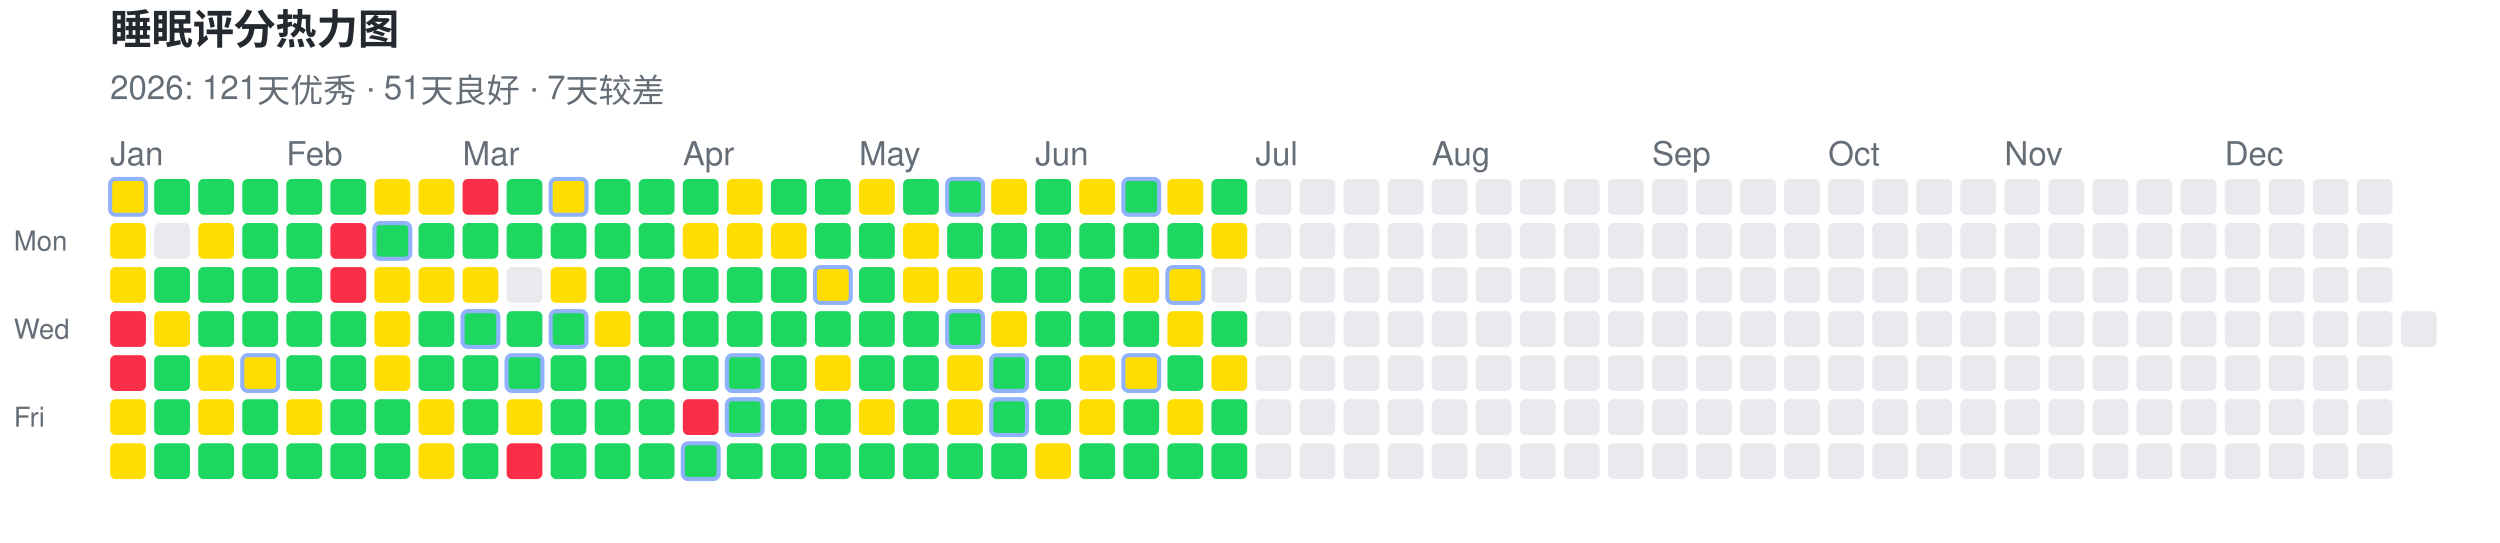
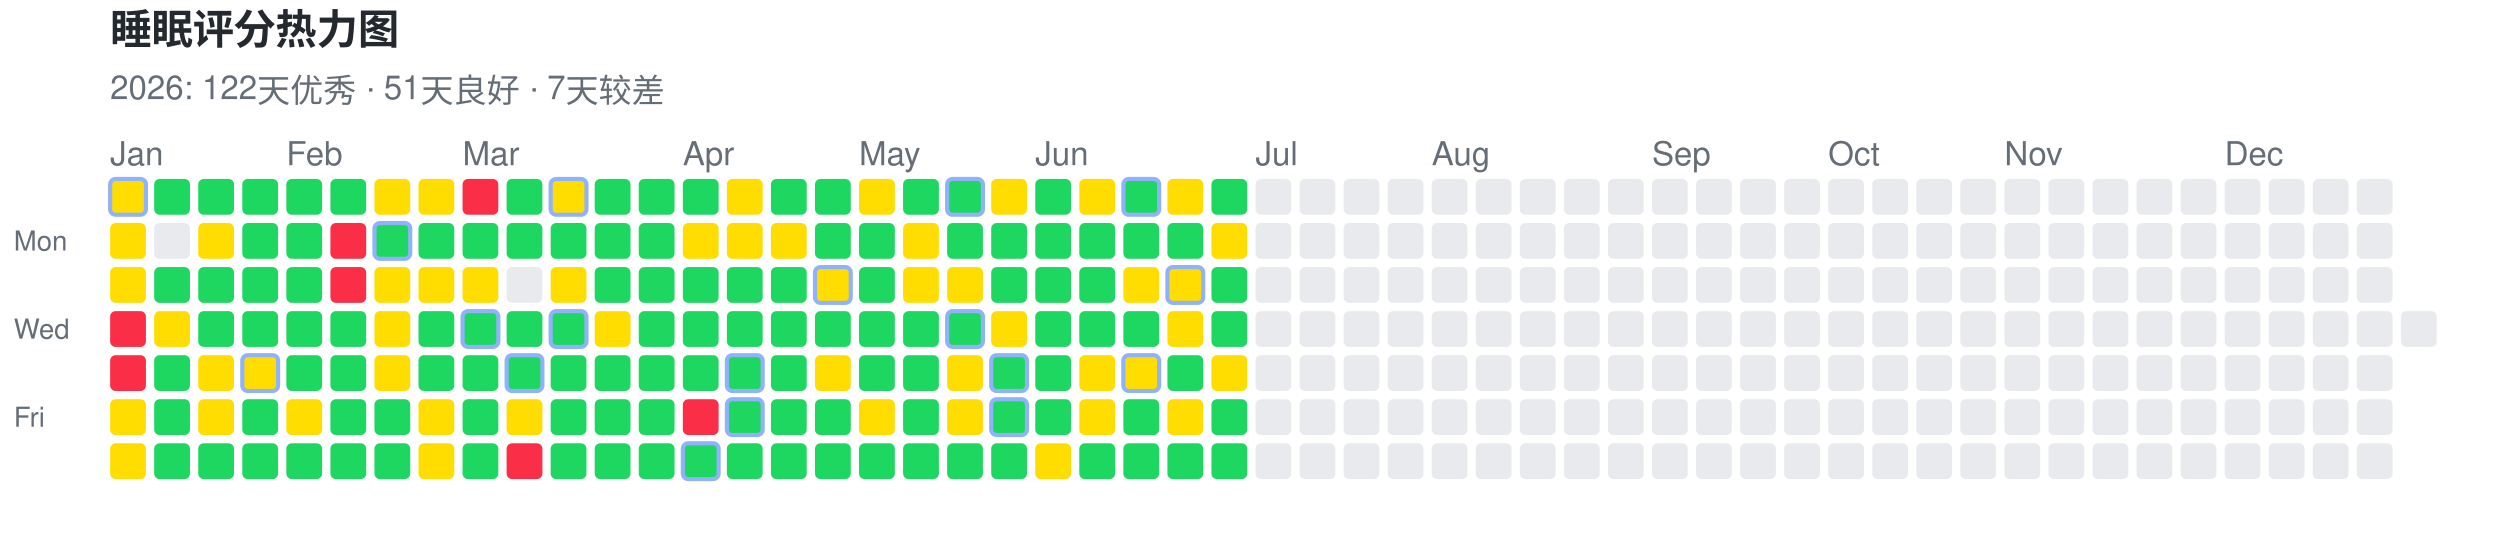
<svg xmlns="http://www.w3.org/2000/svg" width="908" height="197" viewBox="0 0 908 197" style="background-color:white;">
  <style>
    text { font-family: -apple-system, BlinkMacSystemFont, 'Segoe UI', Helvetica, Arial, sans-serif; }
  </style>
  <text x="40" y="16" font-size="15" fill="#24292f" font-weight="bold">睡眠评分热力图</text>
-   <text x="40" y="36" font-size="12" fill="#656d76">2026: 121天优秀 · 51天良好 · 7天较差</text>
+   <text x="40" y="36" font-size="12" fill="#656d76">2026: 122天优秀 · 51天良好 · 7天较差</text>
  <text x="40" y="60" font-size="12" fill="#656d76">Jan</text>
  <text x="104" y="60" font-size="12" fill="#656d76">Feb</text>
  <text x="168" y="60" font-size="12" fill="#656d76">Mar</text>
  <text x="248" y="60" font-size="12" fill="#656d76">Apr</text>
  <text x="312" y="60" font-size="12" fill="#656d76">May</text>
  <text x="376" y="60" font-size="12" fill="#656d76">Jun</text>
  <text x="456" y="60" font-size="12" fill="#656d76">Jul</text>
  <text x="520" y="60" font-size="12" fill="#656d76">Aug</text>
  <text x="600" y="60" font-size="12" fill="#656d76">Sep</text>
  <text x="664" y="60" font-size="12" fill="#656d76">Oct</text>
  <text x="728" y="60" font-size="12" fill="#656d76">Nov</text>
  <text x="808" y="60" font-size="12" fill="#656d76">Dec</text>
  <text x="5" y="91" font-size="10" fill="#656d76">Mon</text>
  <text x="5" y="123" font-size="10" fill="#656d76">Wed</text>
  <text x="5" y="155" font-size="10" fill="#656d76">Fri</text>
  <rect x="40" y="113" width="13" height="13" rx="2" ry="2" fill="#fa2f47" data-date="2026-01-01" data-score="47" data-duration="311" data-nap="" />
  <rect x="40" y="129" width="13" height="13" rx="2" ry="2" fill="#fa2f47" data-date="2026-01-02" data-score="52" data-duration="517" data-nap="" />
  <rect x="40" y="145" width="13" height="13" rx="2" ry="2" fill="#ffdd00" data-date="2026-01-03" data-score="74" data-duration="435" data-nap="" />
  <rect x="40" y="161" width="13" height="13" rx="2" ry="2" fill="#ffdd00" data-date="2026-01-04" data-score="83" data-duration="602" data-nap="" />
  <rect x="40" y="65" width="13" height="13" rx="2" ry="2" fill="#ffdd00" stroke="#90b1fb" stroke-width="1.5" data-date="2026-01-05" data-score="65" data-duration="561" data-nap="56" />
  <rect x="40" y="81" width="13" height="13" rx="2" ry="2" fill="#ffdd00" data-date="2026-01-06" data-score="84" data-duration="498" data-nap="" />
  <rect x="40" y="97" width="13" height="13" rx="2" ry="2" fill="#ffdd00" data-date="2026-01-07" data-score="73" data-duration="473" data-nap="" />
  <rect x="56" y="113" width="13" height="13" rx="2" ry="2" fill="#ffdd00" data-date="2026-01-08" data-score="71" data-duration="471" data-nap="" />
  <rect x="56" y="129" width="13" height="13" rx="2" ry="2" fill="#1ed760" data-date="2026-01-09" data-score="92" data-duration="435" data-nap="" />
  <rect x="56" y="145" width="13" height="13" rx="2" ry="2" fill="#1ed760" data-date="2026-01-10" data-score="95" data-duration="421" data-nap="" />
  <rect x="56" y="161" width="13" height="13" rx="2" ry="2" fill="#1ed760" data-date="2026-01-11" data-score="97" data-duration="395" data-nap="" />
  <rect x="56" y="65" width="13" height="13" rx="2" ry="2" fill="#1ed760" data-date="2026-01-12" data-score="97" data-duration="420" data-nap="" />
  <rect x="56" y="81" width="13" height="13" rx="2" ry="2" fill="#E8EAED" data-date="2026-01-13" data-score="" data-duration="" data-nap="" />
  <rect x="56" y="97" width="13" height="13" rx="2" ry="2" fill="#1ed760" data-date="2026-01-14" data-score="96" data-duration="533" data-nap="" />
  <rect x="72" y="113" width="13" height="13" rx="2" ry="2" fill="#1ed760" data-date="2026-01-15" data-score="95" data-duration="486" data-nap="" />
  <rect x="72" y="129" width="13" height="13" rx="2" ry="2" fill="#ffdd00" data-date="2026-01-16" data-score="69" data-duration="442" data-nap="" />
  <rect x="72" y="145" width="13" height="13" rx="2" ry="2" fill="#ffdd00" data-date="2026-01-17" data-score="76" data-duration="550" data-nap="" />
  <rect x="72" y="161" width="13" height="13" rx="2" ry="2" fill="#1ed760" data-date="2026-01-18" data-score="91" data-duration="450" data-nap="" />
  <rect x="72" y="65" width="13" height="13" rx="2" ry="2" fill="#1ed760" data-date="2026-01-19" data-score="98" data-duration="467" data-nap="" />
  <rect x="72" y="81" width="13" height="13" rx="2" ry="2" fill="#ffdd00" data-date="2026-01-20" data-score="74" data-duration="479" data-nap="" />
  <rect x="72" y="97" width="13" height="13" rx="2" ry="2" fill="#1ed760" data-date="2026-01-21" data-score="96" data-duration="461" data-nap="" />
  <rect x="88" y="113" width="13" height="13" rx="2" ry="2" fill="#1ed760" data-date="2026-01-22" data-score="93" data-duration="448" data-nap="" />
  <rect x="88" y="129" width="13" height="13" rx="2" ry="2" fill="#ffdd00" stroke="#90b1fb" stroke-width="1.5" data-date="2026-01-23" data-score="83" data-duration="499" data-nap="42" />
  <rect x="88" y="145" width="13" height="13" rx="2" ry="2" fill="#1ed760" data-date="2026-01-24" data-score="98" data-duration="545" data-nap="" />
  <rect x="88" y="161" width="13" height="13" rx="2" ry="2" fill="#1ed760" data-date="2026-01-25" data-score="86" data-duration="546" data-nap="" />
  <rect x="88" y="65" width="13" height="13" rx="2" ry="2" fill="#1ed760" data-date="2026-01-26" data-score="95" data-duration="508" data-nap="" />
  <rect x="88" y="81" width="13" height="13" rx="2" ry="2" fill="#1ed760" data-date="2026-01-27" data-score="94" data-duration="525" data-nap="" />
  <rect x="88" y="97" width="13" height="13" rx="2" ry="2" fill="#1ed760" data-date="2026-01-28" data-score="96" data-duration="422" data-nap="" />
  <rect x="104" y="113" width="13" height="13" rx="2" ry="2" fill="#1ed760" data-date="2026-01-29" data-score="94" data-duration="445" data-nap="" />
  <rect x="104" y="129" width="13" height="13" rx="2" ry="2" fill="#1ed760" data-date="2026-01-30" data-score="92" data-duration="562" data-nap="" />
  <rect x="104" y="145" width="13" height="13" rx="2" ry="2" fill="#ffdd00" data-date="2026-01-31" data-score="74" data-duration="511" data-nap="" />
  <rect x="104" y="161" width="13" height="13" rx="2" ry="2" fill="#1ed760" data-date="2026-02-01" data-score="96" data-duration="495" data-nap="" />
  <rect x="104" y="65" width="13" height="13" rx="2" ry="2" fill="#1ed760" data-date="2026-02-02" data-score="96" data-duration="519" data-nap="" />
  <rect x="104" y="81" width="13" height="13" rx="2" ry="2" fill="#1ed760" data-date="2026-02-03" data-score="96" data-duration="517" data-nap="" />
  <rect x="104" y="97" width="13" height="13" rx="2" ry="2" fill="#1ed760" data-date="2026-02-04" data-score="95" data-duration="464" data-nap="" />
  <rect x="120" y="113" width="13" height="13" rx="2" ry="2" fill="#1ed760" data-date="2026-02-05" data-score="97" data-duration="443" data-nap="" />
  <rect x="120" y="129" width="13" height="13" rx="2" ry="2" fill="#1ed760" data-date="2026-02-06" data-score="95" data-duration="516" data-nap="" />
  <rect x="120" y="145" width="13" height="13" rx="2" ry="2" fill="#1ed760" data-date="2026-02-07" data-score="96" data-duration="497" data-nap="" />
  <rect x="120" y="161" width="13" height="13" rx="2" ry="2" fill="#1ed760" data-date="2026-02-08" data-score="86" data-duration="488" data-nap="" />
  <rect x="120" y="65" width="13" height="13" rx="2" ry="2" fill="#1ed760" data-date="2026-02-09" data-score="93" data-duration="394" data-nap="" />
  <rect x="120" y="81" width="13" height="13" rx="2" ry="2" fill="#fa2f47" data-date="2026-02-10" data-score="56" data-duration="322" data-nap="" />
  <rect x="120" y="97" width="13" height="13" rx="2" ry="2" fill="#fa2f47" data-date="2026-02-11" data-score="44" data-duration="212" data-nap="" />
  <rect x="136" y="113" width="13" height="13" rx="2" ry="2" fill="#ffdd00" data-date="2026-02-12" data-score="84" data-duration="538" data-nap="" />
  <rect x="136" y="129" width="13" height="13" rx="2" ry="2" fill="#ffdd00" data-date="2026-02-13" data-score="81" data-duration="522" data-nap="" />
  <rect x="136" y="145" width="13" height="13" rx="2" ry="2" fill="#1ed760" data-date="2026-02-14" data-score="95" data-duration="444" data-nap="" />
  <rect x="136" y="161" width="13" height="13" rx="2" ry="2" fill="#1ed760" data-date="2026-02-15" data-score="98" data-duration="506" data-nap="" />
  <rect x="136" y="65" width="13" height="13" rx="2" ry="2" fill="#ffdd00" data-date="2026-02-16" data-score="84" data-duration="535" data-nap="" />
  <rect x="136" y="81" width="13" height="13" rx="2" ry="2" fill="#1ed760" stroke="#90b1fb" stroke-width="1.5" data-date="2026-02-17" data-score="94" data-duration="493" data-nap="58" />
  <rect x="136" y="97" width="13" height="13" rx="2" ry="2" fill="#ffdd00" data-date="2026-02-18" data-score="72" data-duration="530" data-nap="" />
  <rect x="152" y="113" width="13" height="13" rx="2" ry="2" fill="#1ed760" data-date="2026-02-19" data-score="93" data-duration="407" data-nap="" />
  <rect x="152" y="129" width="13" height="13" rx="2" ry="2" fill="#1ed760" data-date="2026-02-20" data-score="98" data-duration="400" data-nap="" />
  <rect x="152" y="145" width="13" height="13" rx="2" ry="2" fill="#ffdd00" data-date="2026-02-21" data-score="79" data-duration="497" data-nap="" />
  <rect x="152" y="161" width="13" height="13" rx="2" ry="2" fill="#ffdd00" data-date="2026-02-22" data-score="84" data-duration="494" data-nap="" />
  <rect x="152" y="65" width="13" height="13" rx="2" ry="2" fill="#ffdd00" data-date="2026-02-23" data-score="84" data-duration="404" data-nap="" />
  <rect x="152" y="81" width="13" height="13" rx="2" ry="2" fill="#1ed760" data-date="2026-02-24" data-score="93" data-duration="485" data-nap="" />
  <rect x="152" y="97" width="13" height="13" rx="2" ry="2" fill="#ffdd00" data-date="2026-02-25" data-score="82" data-duration="512" data-nap="" />
  <rect x="168" y="113" width="13" height="13" rx="2" ry="2" fill="#1ed760" stroke="#90b1fb" stroke-width="1.5" data-date="2026-02-26" data-score="93" data-duration="446" data-nap="28" />
  <rect x="168" y="129" width="13" height="13" rx="2" ry="2" fill="#1ed760" data-date="2026-02-27" data-score="97" data-duration="464" data-nap="" />
  <rect x="168" y="145" width="13" height="13" rx="2" ry="2" fill="#1ed760" data-date="2026-02-28" data-score="94" data-duration="351" data-nap="" />
  <rect x="168" y="161" width="13" height="13" rx="2" ry="2" fill="#1ed760" data-date="2026-03-01" data-score="96" data-duration="390" data-nap="" />
  <rect x="168" y="65" width="13" height="13" rx="2" ry="2" fill="#fa2f47" data-date="2026-03-02" data-score="49" data-duration="250" data-nap="" />
  <rect x="168" y="81" width="13" height="13" rx="2" ry="2" fill="#1ed760" data-date="2026-03-03" data-score="98" data-duration="516" data-nap="" />
  <rect x="168" y="97" width="13" height="13" rx="2" ry="2" fill="#ffdd00" data-date="2026-03-04" data-score="75" data-duration="464" data-nap="" />
  <rect x="184" y="113" width="13" height="13" rx="2" ry="2" fill="#1ed760" data-date="2026-03-05" data-score="91" data-duration="500" data-nap="" />
  <rect x="184" y="129" width="13" height="13" rx="2" ry="2" fill="#1ed760" stroke="#90b1fb" stroke-width="1.5" data-date="2026-03-06" data-score="91" data-duration="403" data-nap="36" />
  <rect x="184" y="145" width="13" height="13" rx="2" ry="2" fill="#ffdd00" data-date="2026-03-07" data-score="80" data-duration="356" data-nap="" />
  <rect x="184" y="161" width="13" height="13" rx="2" ry="2" fill="#fa2f47" data-date="2026-03-08" data-score="52" data-duration="752" data-nap="" />
  <rect x="184" y="65" width="13" height="13" rx="2" ry="2" fill="#1ed760" data-date="2026-03-09" data-score="96" data-duration="483" data-nap="" />
  <rect x="184" y="81" width="13" height="13" rx="2" ry="2" fill="#1ed760" data-date="2026-03-10" data-score="92" data-duration="522" data-nap="" />
  <rect x="184" y="97" width="13" height="13" rx="2" ry="2" fill="#E8EAED" data-date="2026-03-11" data-score="" data-duration="" data-nap="" />
  <rect x="200" y="113" width="13" height="13" rx="2" ry="2" fill="#1ed760" stroke="#90b1fb" stroke-width="1.5" data-date="2026-03-12" data-score="95" data-duration="485" data-nap="39" />
  <rect x="200" y="129" width="13" height="13" rx="2" ry="2" fill="#1ed760" data-date="2026-03-13" data-score="96" data-duration="482" data-nap="" />
  <rect x="200" y="145" width="13" height="13" rx="2" ry="2" fill="#1ed760" data-date="2026-03-14" data-score="96" data-duration="517" data-nap="" />
  <rect x="200" y="161" width="13" height="13" rx="2" ry="2" fill="#1ed760" data-date="2026-03-15" data-score="98" data-duration="512" data-nap="" />
  <rect x="200" y="65" width="13" height="13" rx="2" ry="2" fill="#ffdd00" stroke="#90b1fb" stroke-width="1.5" data-date="2026-03-16" data-score="63" data-duration="391" data-nap="28" />
  <rect x="200" y="81" width="13" height="13" rx="2" ry="2" fill="#1ed760" data-date="2026-03-17" data-score="98" data-duration="512" data-nap="" />
  <rect x="200" y="97" width="13" height="13" rx="2" ry="2" fill="#ffdd00" data-date="2026-03-18" data-score="75" data-duration="419" data-nap="" />
  <rect x="216" y="113" width="13" height="13" rx="2" ry="2" fill="#ffdd00" data-date="2026-03-19" data-score="73" data-duration="454" data-nap="" />
  <rect x="216" y="129" width="13" height="13" rx="2" ry="2" fill="#1ed760" data-date="2026-03-20" data-score="98" data-duration="468" data-nap="" />
  <rect x="216" y="145" width="13" height="13" rx="2" ry="2" fill="#1ed760" data-date="2026-03-21" data-score="98" data-duration="472" data-nap="" />
  <rect x="216" y="161" width="13" height="13" rx="2" ry="2" fill="#1ed760" data-date="2026-03-22" data-score="97" data-duration="540" data-nap="" />
  <rect x="216" y="65" width="13" height="13" rx="2" ry="2" fill="#1ed760" data-date="2026-03-23" data-score="98" data-duration="522" data-nap="" />
  <rect x="216" y="81" width="13" height="13" rx="2" ry="2" fill="#1ed760" data-date="2026-03-24" data-score="92" data-duration="492" data-nap="" />
  <rect x="216" y="97" width="13" height="13" rx="2" ry="2" fill="#1ed760" data-date="2026-03-25" data-score="99" data-duration="489" data-nap="" />
  <rect x="232" y="113" width="13" height="13" rx="2" ry="2" fill="#1ed760" data-date="2026-03-26" data-score="98" data-duration="488" data-nap="" />
  <rect x="232" y="129" width="13" height="13" rx="2" ry="2" fill="#1ed760" data-date="2026-03-27" data-score="96" data-duration="403" data-nap="" />
  <rect x="232" y="145" width="13" height="13" rx="2" ry="2" fill="#1ed760" data-date="2026-03-28" data-score="98" data-duration="474" data-nap="" />
  <rect x="232" y="161" width="13" height="13" rx="2" ry="2" fill="#1ed760" data-date="2026-03-29" data-score="95" data-duration="511" data-nap="" />
  <rect x="232" y="65" width="13" height="13" rx="2" ry="2" fill="#1ed760" data-date="2026-03-30" data-score="95" data-duration="516" data-nap="" />
  <rect x="232" y="81" width="13" height="13" rx="2" ry="2" fill="#1ed760" data-date="2026-03-31" data-score="96" data-duration="503" data-nap="" />
  <rect x="232" y="97" width="13" height="13" rx="2" ry="2" fill="#1ed760" data-date="2026-04-01" data-score="95" data-duration="476" data-nap="" />
  <rect x="248" y="113" width="13" height="13" rx="2" ry="2" fill="#1ed760" data-date="2026-04-02" data-score="98" data-duration="480" data-nap="" />
  <rect x="248" y="129" width="13" height="13" rx="2" ry="2" fill="#1ed760" data-date="2026-04-03" data-score="98" data-duration="375" data-nap="" />
  <rect x="248" y="145" width="13" height="13" rx="2" ry="2" fill="#fa2f47" data-date="2026-04-04" data-score="52" data-duration="327" data-nap="" />
  <rect x="248" y="161" width="13" height="13" rx="2" ry="2" fill="#1ed760" stroke="#90b1fb" stroke-width="1.5" data-date="2026-04-05" data-score="95" data-duration="511" data-nap="38" />
  <rect x="248" y="65" width="13" height="13" rx="2" ry="2" fill="#1ed760" data-date="2026-04-06" data-score="92" data-duration="481" data-nap="" />
  <rect x="248" y="81" width="13" height="13" rx="2" ry="2" fill="#ffdd00" data-date="2026-04-07" data-score="79" data-duration="510" data-nap="" />
  <rect x="248" y="97" width="13" height="13" rx="2" ry="2" fill="#1ed760" data-date="2026-04-08" data-score="98" data-duration="491" data-nap="" />
  <rect x="264" y="113" width="13" height="13" rx="2" ry="2" fill="#1ed760" data-date="2026-04-09" data-score="96" data-duration="456" data-nap="" />
  <rect x="264" y="129" width="13" height="13" rx="2" ry="2" fill="#1ed760" stroke="#90b1fb" stroke-width="1.5" data-date="2026-04-10" data-score="96" data-duration="386" data-nap="26" />
  <rect x="264" y="145" width="13" height="13" rx="2" ry="2" fill="#1ed760" stroke="#90b1fb" stroke-width="1.5" data-date="2026-04-11" data-score="98" data-duration="437" data-nap="31" />
  <rect x="264" y="161" width="13" height="13" rx="2" ry="2" fill="#1ed760" data-date="2026-04-12" data-score="92" data-duration="579" data-nap="" />
  <rect x="264" y="65" width="13" height="13" rx="2" ry="2" fill="#ffdd00" data-date="2026-04-13" data-score="77" data-duration="486" data-nap="" />
  <rect x="264" y="81" width="13" height="13" rx="2" ry="2" fill="#ffdd00" data-date="2026-04-14" data-score="85" data-duration="472" data-nap="" />
  <rect x="264" y="97" width="13" height="13" rx="2" ry="2" fill="#1ed760" data-date="2026-04-15" data-score="95" data-duration="498" data-nap="" />
  <rect x="280" y="113" width="13" height="13" rx="2" ry="2" fill="#1ed760" data-date="2026-04-16" data-score="93" data-duration="417" data-nap="" />
  <rect x="280" y="129" width="13" height="13" rx="2" ry="2" fill="#1ed760" data-date="2026-04-17" data-score="95" data-duration="396" data-nap="" />
  <rect x="280" y="145" width="13" height="13" rx="2" ry="2" fill="#1ed760" data-date="2026-04-18" data-score="94" data-duration="378" data-nap="" />
  <rect x="280" y="161" width="13" height="13" rx="2" ry="2" fill="#1ed760" data-date="2026-04-19" data-score="95" data-duration="480" data-nap="" />
  <rect x="280" y="65" width="13" height="13" rx="2" ry="2" fill="#1ed760" data-date="2026-04-20" data-score="92" data-duration="428" data-nap="" />
  <rect x="280" y="81" width="13" height="13" rx="2" ry="2" fill="#ffdd00" data-date="2026-04-21" data-score="83" data-duration="357" data-nap="" />
  <rect x="280" y="97" width="13" height="13" rx="2" ry="2" fill="#1ed760" data-date="2026-04-22" data-score="94" data-duration="443" data-nap="" />
  <rect x="296" y="113" width="13" height="13" rx="2" ry="2" fill="#1ed760" data-date="2026-04-23" data-score="98" data-duration="506" data-nap="" />
  <rect x="296" y="129" width="13" height="13" rx="2" ry="2" fill="#ffdd00" data-date="2026-04-24" data-score="71" data-duration="345" data-nap="" />
  <rect x="296" y="145" width="13" height="13" rx="2" ry="2" fill="#1ed760" data-date="2026-04-25" data-score="92" data-duration="462" data-nap="" />
  <rect x="296" y="161" width="13" height="13" rx="2" ry="2" fill="#1ed760" data-date="2026-04-26" data-score="93" data-duration="534" data-nap="" />
  <rect x="296" y="65" width="13" height="13" rx="2" ry="2" fill="#1ed760" data-date="2026-04-27" data-score="86" data-duration="523" data-nap="" />
  <rect x="296" y="81" width="13" height="13" rx="2" ry="2" fill="#1ed760" data-date="2026-04-28" data-score="97" data-duration="491" data-nap="" />
  <rect x="296" y="97" width="13" height="13" rx="2" ry="2" fill="#ffdd00" stroke="#90b1fb" stroke-width="1.5" data-date="2026-04-29" data-score="66" data-duration="455" data-nap="22" />
  <rect x="312" y="113" width="13" height="13" rx="2" ry="2" fill="#1ed760" data-date="2026-04-30" data-score="97" data-duration="469" data-nap="" />
  <rect x="312" y="129" width="13" height="13" rx="2" ry="2" fill="#1ed760" data-date="2026-05-01" data-score="98" data-duration="553" data-nap="" />
  <rect x="312" y="145" width="13" height="13" rx="2" ry="2" fill="#ffdd00" data-date="2026-05-02" data-score="74" data-duration="418" data-nap="" />
  <rect x="312" y="161" width="13" height="13" rx="2" ry="2" fill="#1ed760" data-date="2026-05-03" data-score="97" data-duration="507" data-nap="" />
  <rect x="312" y="65" width="13" height="13" rx="2" ry="2" fill="#ffdd00" data-date="2026-05-04" data-score="76" data-duration="431" data-nap="" />
  <rect x="312" y="81" width="13" height="13" rx="2" ry="2" fill="#1ed760" data-date="2026-05-05" data-score="98" data-duration="492" data-nap="" />
  <rect x="312" y="97" width="13" height="13" rx="2" ry="2" fill="#1ed760" data-date="2026-05-06" data-score="92" data-duration="511" data-nap="" />
  <rect x="328" y="113" width="13" height="13" rx="2" ry="2" fill="#1ed760" data-date="2026-05-07" data-score="99" data-duration="510" data-nap="" />
  <rect x="328" y="129" width="13" height="13" rx="2" ry="2" fill="#1ed760" data-date="2026-05-08" data-score="97" data-duration="408" data-nap="" />
  <rect x="328" y="145" width="13" height="13" rx="2" ry="2" fill="#1ed760" data-date="2026-05-09" data-score="97" data-duration="494" data-nap="" />
  <rect x="328" y="161" width="13" height="13" rx="2" ry="2" fill="#1ed760" data-date="2026-05-10" data-score="94" data-duration="399" data-nap="" />
  <rect x="328" y="65" width="13" height="13" rx="2" ry="2" fill="#1ed760" data-date="2026-05-11" data-score="98" data-duration="489" data-nap="" />
  <rect x="328" y="81" width="13" height="13" rx="2" ry="2" fill="#ffdd00" data-date="2026-05-12" data-score="66" data-duration="516" data-nap="" />
  <rect x="328" y="97" width="13" height="13" rx="2" ry="2" fill="#ffdd00" data-date="2026-05-13" data-score="77" data-duration="481" data-nap="" />
  <rect x="344" y="113" width="13" height="13" rx="2" ry="2" fill="#1ed760" stroke="#90b1fb" stroke-width="1.5" data-date="2026-05-14" data-score="86" data-duration="480" data-nap="10" />
  <rect x="344" y="129" width="13" height="13" rx="2" ry="2" fill="#ffdd00" data-date="2026-05-15" data-score="76" data-duration="400" data-nap="" />
  <rect x="344" y="145" width="13" height="13" rx="2" ry="2" fill="#ffdd00" data-date="2026-05-16" data-score="83" data-duration="566" data-nap="" />
  <rect x="344" y="161" width="13" height="13" rx="2" ry="2" fill="#1ed760" data-date="2026-05-17" data-score="93" data-duration="405" data-nap="" />
  <rect x="344" y="65" width="13" height="13" rx="2" ry="2" fill="#1ed760" stroke="#90b1fb" stroke-width="1.5" data-date="2026-05-18" data-score="92" data-duration="527" data-nap="23" />
  <rect x="344" y="81" width="13" height="13" rx="2" ry="2" fill="#1ed760" data-date="2026-05-19" data-score="97" data-duration="497" data-nap="" />
  <rect x="344" y="97" width="13" height="13" rx="2" ry="2" fill="#ffdd00" data-date="2026-05-20" data-score="85" data-duration="317" data-nap="" />
  <rect x="360" y="113" width="13" height="13" rx="2" ry="2" fill="#ffdd00" data-date="2026-05-21" data-score="77" data-duration="530" data-nap="" />
  <rect x="360" y="129" width="13" height="13" rx="2" ry="2" fill="#1ed760" stroke="#90b1fb" stroke-width="1.5" data-date="2026-05-22" data-score="93" data-duration="533" data-nap="25" />
  <rect x="360" y="145" width="13" height="13" rx="2" ry="2" fill="#1ed760" stroke="#90b1fb" stroke-width="1.5" data-date="2026-05-23" data-score="97" data-duration="523" data-nap="27" />
  <rect x="360" y="161" width="13" height="13" rx="2" ry="2" fill="#1ed760" data-date="2026-05-24" data-score="97" data-duration="521" data-nap="" />
  <rect x="360" y="65" width="13" height="13" rx="2" ry="2" fill="#ffdd00" data-date="2026-05-25" data-score="83" data-duration="507" data-nap="" />
  <rect x="360" y="81" width="13" height="13" rx="2" ry="2" fill="#1ed760" data-date="2026-05-26" data-score="93" data-duration="498" data-nap="" />
  <rect x="360" y="97" width="13" height="13" rx="2" ry="2" fill="#1ed760" data-date="2026-05-27" data-score="93" data-duration="495" data-nap="" />
  <rect x="376" y="113" width="13" height="13" rx="2" ry="2" fill="#1ed760" data-date="2026-05-28" data-score="93" data-duration="470" data-nap="" />
  <rect x="376" y="129" width="13" height="13" rx="2" ry="2" fill="#1ed760" data-date="2026-05-29" data-score="96" data-duration="408" data-nap="" />
  <rect x="376" y="145" width="13" height="13" rx="2" ry="2" fill="#1ed760" data-date="2026-05-30" data-score="97" data-duration="394" data-nap="" />
  <rect x="376" y="161" width="13" height="13" rx="2" ry="2" fill="#ffdd00" data-date="2026-05-31" data-score="75" data-duration="485" data-nap="" />
  <rect x="376" y="65" width="13" height="13" rx="2" ry="2" fill="#1ed760" data-date="2026-06-01" data-score="96" data-duration="400" data-nap="" />
  <rect x="376" y="81" width="13" height="13" rx="2" ry="2" fill="#1ed760" data-date="2026-06-02" data-score="91" data-duration="497" data-nap="" />
  <rect x="376" y="97" width="13" height="13" rx="2" ry="2" fill="#1ed760" data-date="2026-06-03" data-score="97" data-duration="489" data-nap="" />
  <rect x="392" y="113" width="13" height="13" rx="2" ry="2" fill="#1ed760" data-date="2026-06-04" data-score="97" data-duration="473" data-nap="" />
  <rect x="392" y="129" width="13" height="13" rx="2" ry="2" fill="#ffdd00" data-date="2026-06-05" data-score="62" data-duration="396" data-nap="" />
  <rect x="392" y="145" width="13" height="13" rx="2" ry="2" fill="#ffdd00" data-date="2026-06-06" data-score="79" data-duration="481" data-nap="" />
  <rect x="392" y="161" width="13" height="13" rx="2" ry="2" fill="#1ed760" data-date="2026-06-07" data-score="97" data-duration="453" data-nap="" />
  <rect x="392" y="65" width="13" height="13" rx="2" ry="2" fill="#ffdd00" data-date="2026-06-08" data-score="85" data-duration="500" data-nap="" />
  <rect x="392" y="81" width="13" height="13" rx="2" ry="2" fill="#1ed760" data-date="2026-06-09" data-score="96" data-duration="420" data-nap="" />
  <rect x="392" y="97" width="13" height="13" rx="2" ry="2" fill="#1ed760" data-date="2026-06-10" data-score="97" data-duration="482" data-nap="" />
  <rect x="408" y="113" width="13" height="13" rx="2" ry="2" fill="#1ed760" data-date="2026-06-11" data-score="96" data-duration="451" data-nap="" />
  <rect x="408" y="129" width="13" height="13" rx="2" ry="2" fill="#ffdd00" stroke="#90b1fb" stroke-width="1.5" data-date="2026-06-12" data-score="75" data-duration="402" data-nap="11" />
  <rect x="408" y="145" width="13" height="13" rx="2" ry="2" fill="#1ed760" data-date="2026-06-13" data-score="94" data-duration="573" data-nap="" />
  <rect x="408" y="161" width="13" height="13" rx="2" ry="2" fill="#1ed760" data-date="2026-06-14" data-score="97" data-duration="519" data-nap="" />
  <rect x="408" y="65" width="13" height="13" rx="2" ry="2" fill="#1ed760" stroke="#90b1fb" stroke-width="1.5" data-date="2026-06-15" data-score="96" data-duration="424" data-nap="17" />
  <rect x="408" y="81" width="13" height="13" rx="2" ry="2" fill="#1ed760" data-date="2026-06-16" data-score="95" data-duration="488" data-nap="" />
  <rect x="408" y="97" width="13" height="13" rx="2" ry="2" fill="#ffdd00" data-date="2026-06-17" data-score="83" data-duration="499" data-nap="" />
  <rect x="424" y="113" width="13" height="13" rx="2" ry="2" fill="#ffdd00" data-date="2026-06-18" data-score="78" data-duration="489" data-nap="" />
  <rect x="424" y="129" width="13" height="13" rx="2" ry="2" fill="#1ed760" data-date="2026-06-19" data-score="98" data-duration="523" data-nap="" />
  <rect x="424" y="145" width="13" height="13" rx="2" ry="2" fill="#ffdd00" data-date="2026-06-20" data-score="74" data-duration="377" data-nap="" />
  <rect x="424" y="161" width="13" height="13" rx="2" ry="2" fill="#1ed760" data-date="2026-06-21" data-score="96" data-duration="562" data-nap="" />
  <rect x="424" y="65" width="13" height="13" rx="2" ry="2" fill="#ffdd00" data-date="2026-06-22" data-score="78" data-duration="403" data-nap="" />
  <rect x="424" y="81" width="13" height="13" rx="2" ry="2" fill="#1ed760" data-date="2026-06-23" data-score="97" data-duration="542" data-nap="" />
  <rect x="424" y="97" width="13" height="13" rx="2" ry="2" fill="#ffdd00" stroke="#90b1fb" stroke-width="1.5" data-date="2026-06-24" data-score="75" data-duration="425" data-nap="44" />
  <rect x="440" y="113" width="13" height="13" rx="2" ry="2" fill="#1ed760" data-date="2026-06-25" data-score="96" data-duration="509" data-nap="" />
  <rect x="440" y="129" width="13" height="13" rx="2" ry="2" fill="#ffdd00" data-date="2026-06-26" data-score="75" data-duration="512" data-nap="" />
  <rect x="440" y="145" width="13" height="13" rx="2" ry="2" fill="#1ed760" data-date="2026-06-27" data-score="95" data-duration="449" data-nap="" />
  <rect x="440" y="161" width="13" height="13" rx="2" ry="2" fill="#1ed760" data-date="2026-06-28" data-score="98" data-duration="496" data-nap="" />
  <rect x="440" y="65" width="13" height="13" rx="2" ry="2" fill="#1ed760" data-date="2026-06-29" data-score="97" data-duration="517" data-nap="" />
  <rect x="440" y="81" width="13" height="13" rx="2" ry="2" fill="#ffdd00" data-date="2026-06-30" data-score="63" data-duration="418" data-nap="" />
-   <rect x="440" y="97" width="13" height="13" rx="2" ry="2" fill="#E8EAED" data-date="2026-07-01" data-score="" data-duration="" data-nap="" />
+   <rect x="440" y="97" width="13" height="13" rx="2" ry="2" fill="#1ed760" data-date="2026-07-01" data-score="99" data-duration="491" data-nap="" />
  <rect x="456" y="113" width="13" height="13" rx="2" ry="2" fill="#E8EAED" data-date="2026-07-02" data-score="" data-duration="" data-nap="" />
  <rect x="456" y="129" width="13" height="13" rx="2" ry="2" fill="#E8EAED" data-date="2026-07-03" data-score="" data-duration="" data-nap="" />
  <rect x="456" y="145" width="13" height="13" rx="2" ry="2" fill="#E8EAED" data-date="2026-07-04" data-score="" data-duration="" data-nap="" />
  <rect x="456" y="161" width="13" height="13" rx="2" ry="2" fill="#E8EAED" data-date="2026-07-05" data-score="" data-duration="" data-nap="" />
  <rect x="456" y="65" width="13" height="13" rx="2" ry="2" fill="#E8EAED" data-date="2026-07-06" data-score="" data-duration="" data-nap="" />
  <rect x="456" y="81" width="13" height="13" rx="2" ry="2" fill="#E8EAED" data-date="2026-07-07" data-score="" data-duration="" data-nap="" />
  <rect x="456" y="97" width="13" height="13" rx="2" ry="2" fill="#E8EAED" data-date="2026-07-08" data-score="" data-duration="" data-nap="" />
  <rect x="472" y="113" width="13" height="13" rx="2" ry="2" fill="#E8EAED" data-date="2026-07-09" data-score="" data-duration="" data-nap="" />
  <rect x="472" y="129" width="13" height="13" rx="2" ry="2" fill="#E8EAED" data-date="2026-07-10" data-score="" data-duration="" data-nap="" />
  <rect x="472" y="145" width="13" height="13" rx="2" ry="2" fill="#E8EAED" data-date="2026-07-11" data-score="" data-duration="" data-nap="" />
  <rect x="472" y="161" width="13" height="13" rx="2" ry="2" fill="#E8EAED" data-date="2026-07-12" data-score="" data-duration="" data-nap="" />
  <rect x="472" y="65" width="13" height="13" rx="2" ry="2" fill="#E8EAED" data-date="2026-07-13" data-score="" data-duration="" data-nap="" />
  <rect x="472" y="81" width="13" height="13" rx="2" ry="2" fill="#E8EAED" data-date="2026-07-14" data-score="" data-duration="" data-nap="" />
  <rect x="472" y="97" width="13" height="13" rx="2" ry="2" fill="#E8EAED" data-date="2026-07-15" data-score="" data-duration="" data-nap="" />
  <rect x="488" y="113" width="13" height="13" rx="2" ry="2" fill="#E8EAED" data-date="2026-07-16" data-score="" data-duration="" data-nap="" />
  <rect x="488" y="129" width="13" height="13" rx="2" ry="2" fill="#E8EAED" data-date="2026-07-17" data-score="" data-duration="" data-nap="" />
  <rect x="488" y="145" width="13" height="13" rx="2" ry="2" fill="#E8EAED" data-date="2026-07-18" data-score="" data-duration="" data-nap="" />
  <rect x="488" y="161" width="13" height="13" rx="2" ry="2" fill="#E8EAED" data-date="2026-07-19" data-score="" data-duration="" data-nap="" />
  <rect x="488" y="65" width="13" height="13" rx="2" ry="2" fill="#E8EAED" data-date="2026-07-20" data-score="" data-duration="" data-nap="" />
  <rect x="488" y="81" width="13" height="13" rx="2" ry="2" fill="#E8EAED" data-date="2026-07-21" data-score="" data-duration="" data-nap="" />
  <rect x="488" y="97" width="13" height="13" rx="2" ry="2" fill="#E8EAED" data-date="2026-07-22" data-score="" data-duration="" data-nap="" />
  <rect x="504" y="113" width="13" height="13" rx="2" ry="2" fill="#E8EAED" data-date="2026-07-23" data-score="" data-duration="" data-nap="" />
  <rect x="504" y="129" width="13" height="13" rx="2" ry="2" fill="#E8EAED" data-date="2026-07-24" data-score="" data-duration="" data-nap="" />
  <rect x="504" y="145" width="13" height="13" rx="2" ry="2" fill="#E8EAED" data-date="2026-07-25" data-score="" data-duration="" data-nap="" />
  <rect x="504" y="161" width="13" height="13" rx="2" ry="2" fill="#E8EAED" data-date="2026-07-26" data-score="" data-duration="" data-nap="" />
  <rect x="504" y="65" width="13" height="13" rx="2" ry="2" fill="#E8EAED" data-date="2026-07-27" data-score="" data-duration="" data-nap="" />
  <rect x="504" y="81" width="13" height="13" rx="2" ry="2" fill="#E8EAED" data-date="2026-07-28" data-score="" data-duration="" data-nap="" />
  <rect x="504" y="97" width="13" height="13" rx="2" ry="2" fill="#E8EAED" data-date="2026-07-29" data-score="" data-duration="" data-nap="" />
  <rect x="520" y="113" width="13" height="13" rx="2" ry="2" fill="#E8EAED" data-date="2026-07-30" data-score="" data-duration="" data-nap="" />
  <rect x="520" y="129" width="13" height="13" rx="2" ry="2" fill="#E8EAED" data-date="2026-07-31" data-score="" data-duration="" data-nap="" />
  <rect x="520" y="145" width="13" height="13" rx="2" ry="2" fill="#E8EAED" data-date="2026-08-01" data-score="" data-duration="" data-nap="" />
  <rect x="520" y="161" width="13" height="13" rx="2" ry="2" fill="#E8EAED" data-date="2026-08-02" data-score="" data-duration="" data-nap="" />
  <rect x="520" y="65" width="13" height="13" rx="2" ry="2" fill="#E8EAED" data-date="2026-08-03" data-score="" data-duration="" data-nap="" />
  <rect x="520" y="81" width="13" height="13" rx="2" ry="2" fill="#E8EAED" data-date="2026-08-04" data-score="" data-duration="" data-nap="" />
  <rect x="520" y="97" width="13" height="13" rx="2" ry="2" fill="#E8EAED" data-date="2026-08-05" data-score="" data-duration="" data-nap="" />
  <rect x="536" y="113" width="13" height="13" rx="2" ry="2" fill="#E8EAED" data-date="2026-08-06" data-score="" data-duration="" data-nap="" />
  <rect x="536" y="129" width="13" height="13" rx="2" ry="2" fill="#E8EAED" data-date="2026-08-07" data-score="" data-duration="" data-nap="" />
  <rect x="536" y="145" width="13" height="13" rx="2" ry="2" fill="#E8EAED" data-date="2026-08-08" data-score="" data-duration="" data-nap="" />
  <rect x="536" y="161" width="13" height="13" rx="2" ry="2" fill="#E8EAED" data-date="2026-08-09" data-score="" data-duration="" data-nap="" />
  <rect x="536" y="65" width="13" height="13" rx="2" ry="2" fill="#E8EAED" data-date="2026-08-10" data-score="" data-duration="" data-nap="" />
  <rect x="536" y="81" width="13" height="13" rx="2" ry="2" fill="#E8EAED" data-date="2026-08-11" data-score="" data-duration="" data-nap="" />
  <rect x="536" y="97" width="13" height="13" rx="2" ry="2" fill="#E8EAED" data-date="2026-08-12" data-score="" data-duration="" data-nap="" />
  <rect x="552" y="113" width="13" height="13" rx="2" ry="2" fill="#E8EAED" data-date="2026-08-13" data-score="" data-duration="" data-nap="" />
  <rect x="552" y="129" width="13" height="13" rx="2" ry="2" fill="#E8EAED" data-date="2026-08-14" data-score="" data-duration="" data-nap="" />
  <rect x="552" y="145" width="13" height="13" rx="2" ry="2" fill="#E8EAED" data-date="2026-08-15" data-score="" data-duration="" data-nap="" />
  <rect x="552" y="161" width="13" height="13" rx="2" ry="2" fill="#E8EAED" data-date="2026-08-16" data-score="" data-duration="" data-nap="" />
  <rect x="552" y="65" width="13" height="13" rx="2" ry="2" fill="#E8EAED" data-date="2026-08-17" data-score="" data-duration="" data-nap="" />
  <rect x="552" y="81" width="13" height="13" rx="2" ry="2" fill="#E8EAED" data-date="2026-08-18" data-score="" data-duration="" data-nap="" />
  <rect x="552" y="97" width="13" height="13" rx="2" ry="2" fill="#E8EAED" data-date="2026-08-19" data-score="" data-duration="" data-nap="" />
  <rect x="568" y="113" width="13" height="13" rx="2" ry="2" fill="#E8EAED" data-date="2026-08-20" data-score="" data-duration="" data-nap="" />
  <rect x="568" y="129" width="13" height="13" rx="2" ry="2" fill="#E8EAED" data-date="2026-08-21" data-score="" data-duration="" data-nap="" />
  <rect x="568" y="145" width="13" height="13" rx="2" ry="2" fill="#E8EAED" data-date="2026-08-22" data-score="" data-duration="" data-nap="" />
  <rect x="568" y="161" width="13" height="13" rx="2" ry="2" fill="#E8EAED" data-date="2026-08-23" data-score="" data-duration="" data-nap="" />
  <rect x="568" y="65" width="13" height="13" rx="2" ry="2" fill="#E8EAED" data-date="2026-08-24" data-score="" data-duration="" data-nap="" />
  <rect x="568" y="81" width="13" height="13" rx="2" ry="2" fill="#E8EAED" data-date="2026-08-25" data-score="" data-duration="" data-nap="" />
  <rect x="568" y="97" width="13" height="13" rx="2" ry="2" fill="#E8EAED" data-date="2026-08-26" data-score="" data-duration="" data-nap="" />
  <rect x="584" y="113" width="13" height="13" rx="2" ry="2" fill="#E8EAED" data-date="2026-08-27" data-score="" data-duration="" data-nap="" />
  <rect x="584" y="129" width="13" height="13" rx="2" ry="2" fill="#E8EAED" data-date="2026-08-28" data-score="" data-duration="" data-nap="" />
  <rect x="584" y="145" width="13" height="13" rx="2" ry="2" fill="#E8EAED" data-date="2026-08-29" data-score="" data-duration="" data-nap="" />
  <rect x="584" y="161" width="13" height="13" rx="2" ry="2" fill="#E8EAED" data-date="2026-08-30" data-score="" data-duration="" data-nap="" />
  <rect x="584" y="65" width="13" height="13" rx="2" ry="2" fill="#E8EAED" data-date="2026-08-31" data-score="" data-duration="" data-nap="" />
  <rect x="584" y="81" width="13" height="13" rx="2" ry="2" fill="#E8EAED" data-date="2026-09-01" data-score="" data-duration="" data-nap="" />
  <rect x="584" y="97" width="13" height="13" rx="2" ry="2" fill="#E8EAED" data-date="2026-09-02" data-score="" data-duration="" data-nap="" />
  <rect x="600" y="113" width="13" height="13" rx="2" ry="2" fill="#E8EAED" data-date="2026-09-03" data-score="" data-duration="" data-nap="" />
  <rect x="600" y="129" width="13" height="13" rx="2" ry="2" fill="#E8EAED" data-date="2026-09-04" data-score="" data-duration="" data-nap="" />
  <rect x="600" y="145" width="13" height="13" rx="2" ry="2" fill="#E8EAED" data-date="2026-09-05" data-score="" data-duration="" data-nap="" />
  <rect x="600" y="161" width="13" height="13" rx="2" ry="2" fill="#E8EAED" data-date="2026-09-06" data-score="" data-duration="" data-nap="" />
  <rect x="600" y="65" width="13" height="13" rx="2" ry="2" fill="#E8EAED" data-date="2026-09-07" data-score="" data-duration="" data-nap="" />
  <rect x="600" y="81" width="13" height="13" rx="2" ry="2" fill="#E8EAED" data-date="2026-09-08" data-score="" data-duration="" data-nap="" />
  <rect x="600" y="97" width="13" height="13" rx="2" ry="2" fill="#E8EAED" data-date="2026-09-09" data-score="" data-duration="" data-nap="" />
  <rect x="616" y="113" width="13" height="13" rx="2" ry="2" fill="#E8EAED" data-date="2026-09-10" data-score="" data-duration="" data-nap="" />
  <rect x="616" y="129" width="13" height="13" rx="2" ry="2" fill="#E8EAED" data-date="2026-09-11" data-score="" data-duration="" data-nap="" />
  <rect x="616" y="145" width="13" height="13" rx="2" ry="2" fill="#E8EAED" data-date="2026-09-12" data-score="" data-duration="" data-nap="" />
  <rect x="616" y="161" width="13" height="13" rx="2" ry="2" fill="#E8EAED" data-date="2026-09-13" data-score="" data-duration="" data-nap="" />
  <rect x="616" y="65" width="13" height="13" rx="2" ry="2" fill="#E8EAED" data-date="2026-09-14" data-score="" data-duration="" data-nap="" />
  <rect x="616" y="81" width="13" height="13" rx="2" ry="2" fill="#E8EAED" data-date="2026-09-15" data-score="" data-duration="" data-nap="" />
  <rect x="616" y="97" width="13" height="13" rx="2" ry="2" fill="#E8EAED" data-date="2026-09-16" data-score="" data-duration="" data-nap="" />
  <rect x="632" y="113" width="13" height="13" rx="2" ry="2" fill="#E8EAED" data-date="2026-09-17" data-score="" data-duration="" data-nap="" />
  <rect x="632" y="129" width="13" height="13" rx="2" ry="2" fill="#E8EAED" data-date="2026-09-18" data-score="" data-duration="" data-nap="" />
  <rect x="632" y="145" width="13" height="13" rx="2" ry="2" fill="#E8EAED" data-date="2026-09-19" data-score="" data-duration="" data-nap="" />
  <rect x="632" y="161" width="13" height="13" rx="2" ry="2" fill="#E8EAED" data-date="2026-09-20" data-score="" data-duration="" data-nap="" />
  <rect x="632" y="65" width="13" height="13" rx="2" ry="2" fill="#E8EAED" data-date="2026-09-21" data-score="" data-duration="" data-nap="" />
  <rect x="632" y="81" width="13" height="13" rx="2" ry="2" fill="#E8EAED" data-date="2026-09-22" data-score="" data-duration="" data-nap="" />
  <rect x="632" y="97" width="13" height="13" rx="2" ry="2" fill="#E8EAED" data-date="2026-09-23" data-score="" data-duration="" data-nap="" />
  <rect x="648" y="113" width="13" height="13" rx="2" ry="2" fill="#E8EAED" data-date="2026-09-24" data-score="" data-duration="" data-nap="" />
  <rect x="648" y="129" width="13" height="13" rx="2" ry="2" fill="#E8EAED" data-date="2026-09-25" data-score="" data-duration="" data-nap="" />
  <rect x="648" y="145" width="13" height="13" rx="2" ry="2" fill="#E8EAED" data-date="2026-09-26" data-score="" data-duration="" data-nap="" />
  <rect x="648" y="161" width="13" height="13" rx="2" ry="2" fill="#E8EAED" data-date="2026-09-27" data-score="" data-duration="" data-nap="" />
  <rect x="648" y="65" width="13" height="13" rx="2" ry="2" fill="#E8EAED" data-date="2026-09-28" data-score="" data-duration="" data-nap="" />
  <rect x="648" y="81" width="13" height="13" rx="2" ry="2" fill="#E8EAED" data-date="2026-09-29" data-score="" data-duration="" data-nap="" />
  <rect x="648" y="97" width="13" height="13" rx="2" ry="2" fill="#E8EAED" data-date="2026-09-30" data-score="" data-duration="" data-nap="" />
  <rect x="664" y="113" width="13" height="13" rx="2" ry="2" fill="#E8EAED" data-date="2026-10-01" data-score="" data-duration="" data-nap="" />
  <rect x="664" y="129" width="13" height="13" rx="2" ry="2" fill="#E8EAED" data-date="2026-10-02" data-score="" data-duration="" data-nap="" />
  <rect x="664" y="145" width="13" height="13" rx="2" ry="2" fill="#E8EAED" data-date="2026-10-03" data-score="" data-duration="" data-nap="" />
  <rect x="664" y="161" width="13" height="13" rx="2" ry="2" fill="#E8EAED" data-date="2026-10-04" data-score="" data-duration="" data-nap="" />
  <rect x="664" y="65" width="13" height="13" rx="2" ry="2" fill="#E8EAED" data-date="2026-10-05" data-score="" data-duration="" data-nap="" />
  <rect x="664" y="81" width="13" height="13" rx="2" ry="2" fill="#E8EAED" data-date="2026-10-06" data-score="" data-duration="" data-nap="" />
  <rect x="664" y="97" width="13" height="13" rx="2" ry="2" fill="#E8EAED" data-date="2026-10-07" data-score="" data-duration="" data-nap="" />
  <rect x="680" y="113" width="13" height="13" rx="2" ry="2" fill="#E8EAED" data-date="2026-10-08" data-score="" data-duration="" data-nap="" />
  <rect x="680" y="129" width="13" height="13" rx="2" ry="2" fill="#E8EAED" data-date="2026-10-09" data-score="" data-duration="" data-nap="" />
  <rect x="680" y="145" width="13" height="13" rx="2" ry="2" fill="#E8EAED" data-date="2026-10-10" data-score="" data-duration="" data-nap="" />
  <rect x="680" y="161" width="13" height="13" rx="2" ry="2" fill="#E8EAED" data-date="2026-10-11" data-score="" data-duration="" data-nap="" />
  <rect x="680" y="65" width="13" height="13" rx="2" ry="2" fill="#E8EAED" data-date="2026-10-12" data-score="" data-duration="" data-nap="" />
  <rect x="680" y="81" width="13" height="13" rx="2" ry="2" fill="#E8EAED" data-date="2026-10-13" data-score="" data-duration="" data-nap="" />
  <rect x="680" y="97" width="13" height="13" rx="2" ry="2" fill="#E8EAED" data-date="2026-10-14" data-score="" data-duration="" data-nap="" />
  <rect x="696" y="113" width="13" height="13" rx="2" ry="2" fill="#E8EAED" data-date="2026-10-15" data-score="" data-duration="" data-nap="" />
  <rect x="696" y="129" width="13" height="13" rx="2" ry="2" fill="#E8EAED" data-date="2026-10-16" data-score="" data-duration="" data-nap="" />
  <rect x="696" y="145" width="13" height="13" rx="2" ry="2" fill="#E8EAED" data-date="2026-10-17" data-score="" data-duration="" data-nap="" />
  <rect x="696" y="161" width="13" height="13" rx="2" ry="2" fill="#E8EAED" data-date="2026-10-18" data-score="" data-duration="" data-nap="" />
  <rect x="696" y="65" width="13" height="13" rx="2" ry="2" fill="#E8EAED" data-date="2026-10-19" data-score="" data-duration="" data-nap="" />
  <rect x="696" y="81" width="13" height="13" rx="2" ry="2" fill="#E8EAED" data-date="2026-10-20" data-score="" data-duration="" data-nap="" />
  <rect x="696" y="97" width="13" height="13" rx="2" ry="2" fill="#E8EAED" data-date="2026-10-21" data-score="" data-duration="" data-nap="" />
  <rect x="712" y="113" width="13" height="13" rx="2" ry="2" fill="#E8EAED" data-date="2026-10-22" data-score="" data-duration="" data-nap="" />
  <rect x="712" y="129" width="13" height="13" rx="2" ry="2" fill="#E8EAED" data-date="2026-10-23" data-score="" data-duration="" data-nap="" />
  <rect x="712" y="145" width="13" height="13" rx="2" ry="2" fill="#E8EAED" data-date="2026-10-24" data-score="" data-duration="" data-nap="" />
  <rect x="712" y="161" width="13" height="13" rx="2" ry="2" fill="#E8EAED" data-date="2026-10-25" data-score="" data-duration="" data-nap="" />
  <rect x="712" y="65" width="13" height="13" rx="2" ry="2" fill="#E8EAED" data-date="2026-10-26" data-score="" data-duration="" data-nap="" />
  <rect x="712" y="81" width="13" height="13" rx="2" ry="2" fill="#E8EAED" data-date="2026-10-27" data-score="" data-duration="" data-nap="" />
  <rect x="712" y="97" width="13" height="13" rx="2" ry="2" fill="#E8EAED" data-date="2026-10-28" data-score="" data-duration="" data-nap="" />
  <rect x="728" y="113" width="13" height="13" rx="2" ry="2" fill="#E8EAED" data-date="2026-10-29" data-score="" data-duration="" data-nap="" />
  <rect x="728" y="129" width="13" height="13" rx="2" ry="2" fill="#E8EAED" data-date="2026-10-30" data-score="" data-duration="" data-nap="" />
  <rect x="728" y="145" width="13" height="13" rx="2" ry="2" fill="#E8EAED" data-date="2026-10-31" data-score="" data-duration="" data-nap="" />
  <rect x="728" y="161" width="13" height="13" rx="2" ry="2" fill="#E8EAED" data-date="2026-11-01" data-score="" data-duration="" data-nap="" />
  <rect x="728" y="65" width="13" height="13" rx="2" ry="2" fill="#E8EAED" data-date="2026-11-02" data-score="" data-duration="" data-nap="" />
  <rect x="728" y="81" width="13" height="13" rx="2" ry="2" fill="#E8EAED" data-date="2026-11-03" data-score="" data-duration="" data-nap="" />
  <rect x="728" y="97" width="13" height="13" rx="2" ry="2" fill="#E8EAED" data-date="2026-11-04" data-score="" data-duration="" data-nap="" />
  <rect x="744" y="113" width="13" height="13" rx="2" ry="2" fill="#E8EAED" data-date="2026-11-05" data-score="" data-duration="" data-nap="" />
  <rect x="744" y="129" width="13" height="13" rx="2" ry="2" fill="#E8EAED" data-date="2026-11-06" data-score="" data-duration="" data-nap="" />
  <rect x="744" y="145" width="13" height="13" rx="2" ry="2" fill="#E8EAED" data-date="2026-11-07" data-score="" data-duration="" data-nap="" />
  <rect x="744" y="161" width="13" height="13" rx="2" ry="2" fill="#E8EAED" data-date="2026-11-08" data-score="" data-duration="" data-nap="" />
  <rect x="744" y="65" width="13" height="13" rx="2" ry="2" fill="#E8EAED" data-date="2026-11-09" data-score="" data-duration="" data-nap="" />
  <rect x="744" y="81" width="13" height="13" rx="2" ry="2" fill="#E8EAED" data-date="2026-11-10" data-score="" data-duration="" data-nap="" />
  <rect x="744" y="97" width="13" height="13" rx="2" ry="2" fill="#E8EAED" data-date="2026-11-11" data-score="" data-duration="" data-nap="" />
  <rect x="760" y="113" width="13" height="13" rx="2" ry="2" fill="#E8EAED" data-date="2026-11-12" data-score="" data-duration="" data-nap="" />
  <rect x="760" y="129" width="13" height="13" rx="2" ry="2" fill="#E8EAED" data-date="2026-11-13" data-score="" data-duration="" data-nap="" />
  <rect x="760" y="145" width="13" height="13" rx="2" ry="2" fill="#E8EAED" data-date="2026-11-14" data-score="" data-duration="" data-nap="" />
  <rect x="760" y="161" width="13" height="13" rx="2" ry="2" fill="#E8EAED" data-date="2026-11-15" data-score="" data-duration="" data-nap="" />
  <rect x="760" y="65" width="13" height="13" rx="2" ry="2" fill="#E8EAED" data-date="2026-11-16" data-score="" data-duration="" data-nap="" />
  <rect x="760" y="81" width="13" height="13" rx="2" ry="2" fill="#E8EAED" data-date="2026-11-17" data-score="" data-duration="" data-nap="" />
  <rect x="760" y="97" width="13" height="13" rx="2" ry="2" fill="#E8EAED" data-date="2026-11-18" data-score="" data-duration="" data-nap="" />
  <rect x="776" y="113" width="13" height="13" rx="2" ry="2" fill="#E8EAED" data-date="2026-11-19" data-score="" data-duration="" data-nap="" />
  <rect x="776" y="129" width="13" height="13" rx="2" ry="2" fill="#E8EAED" data-date="2026-11-20" data-score="" data-duration="" data-nap="" />
  <rect x="776" y="145" width="13" height="13" rx="2" ry="2" fill="#E8EAED" data-date="2026-11-21" data-score="" data-duration="" data-nap="" />
  <rect x="776" y="161" width="13" height="13" rx="2" ry="2" fill="#E8EAED" data-date="2026-11-22" data-score="" data-duration="" data-nap="" />
  <rect x="776" y="65" width="13" height="13" rx="2" ry="2" fill="#E8EAED" data-date="2026-11-23" data-score="" data-duration="" data-nap="" />
  <rect x="776" y="81" width="13" height="13" rx="2" ry="2" fill="#E8EAED" data-date="2026-11-24" data-score="" data-duration="" data-nap="" />
  <rect x="776" y="97" width="13" height="13" rx="2" ry="2" fill="#E8EAED" data-date="2026-11-25" data-score="" data-duration="" data-nap="" />
  <rect x="792" y="113" width="13" height="13" rx="2" ry="2" fill="#E8EAED" data-date="2026-11-26" data-score="" data-duration="" data-nap="" />
  <rect x="792" y="129" width="13" height="13" rx="2" ry="2" fill="#E8EAED" data-date="2026-11-27" data-score="" data-duration="" data-nap="" />
  <rect x="792" y="145" width="13" height="13" rx="2" ry="2" fill="#E8EAED" data-date="2026-11-28" data-score="" data-duration="" data-nap="" />
  <rect x="792" y="161" width="13" height="13" rx="2" ry="2" fill="#E8EAED" data-date="2026-11-29" data-score="" data-duration="" data-nap="" />
  <rect x="792" y="65" width="13" height="13" rx="2" ry="2" fill="#E8EAED" data-date="2026-11-30" data-score="" data-duration="" data-nap="" />
  <rect x="792" y="81" width="13" height="13" rx="2" ry="2" fill="#E8EAED" data-date="2026-12-01" data-score="" data-duration="" data-nap="" />
  <rect x="792" y="97" width="13" height="13" rx="2" ry="2" fill="#E8EAED" data-date="2026-12-02" data-score="" data-duration="" data-nap="" />
  <rect x="808" y="113" width="13" height="13" rx="2" ry="2" fill="#E8EAED" data-date="2026-12-03" data-score="" data-duration="" data-nap="" />
  <rect x="808" y="129" width="13" height="13" rx="2" ry="2" fill="#E8EAED" data-date="2026-12-04" data-score="" data-duration="" data-nap="" />
  <rect x="808" y="145" width="13" height="13" rx="2" ry="2" fill="#E8EAED" data-date="2026-12-05" data-score="" data-duration="" data-nap="" />
  <rect x="808" y="161" width="13" height="13" rx="2" ry="2" fill="#E8EAED" data-date="2026-12-06" data-score="" data-duration="" data-nap="" />
  <rect x="808" y="65" width="13" height="13" rx="2" ry="2" fill="#E8EAED" data-date="2026-12-07" data-score="" data-duration="" data-nap="" />
  <rect x="808" y="81" width="13" height="13" rx="2" ry="2" fill="#E8EAED" data-date="2026-12-08" data-score="" data-duration="" data-nap="" />
  <rect x="808" y="97" width="13" height="13" rx="2" ry="2" fill="#E8EAED" data-date="2026-12-09" data-score="" data-duration="" data-nap="" />
  <rect x="824" y="113" width="13" height="13" rx="2" ry="2" fill="#E8EAED" data-date="2026-12-10" data-score="" data-duration="" data-nap="" />
  <rect x="824" y="129" width="13" height="13" rx="2" ry="2" fill="#E8EAED" data-date="2026-12-11" data-score="" data-duration="" data-nap="" />
  <rect x="824" y="145" width="13" height="13" rx="2" ry="2" fill="#E8EAED" data-date="2026-12-12" data-score="" data-duration="" data-nap="" />
  <rect x="824" y="161" width="13" height="13" rx="2" ry="2" fill="#E8EAED" data-date="2026-12-13" data-score="" data-duration="" data-nap="" />
  <rect x="824" y="65" width="13" height="13" rx="2" ry="2" fill="#E8EAED" data-date="2026-12-14" data-score="" data-duration="" data-nap="" />
  <rect x="824" y="81" width="13" height="13" rx="2" ry="2" fill="#E8EAED" data-date="2026-12-15" data-score="" data-duration="" data-nap="" />
  <rect x="824" y="97" width="13" height="13" rx="2" ry="2" fill="#E8EAED" data-date="2026-12-16" data-score="" data-duration="" data-nap="" />
  <rect x="840" y="113" width="13" height="13" rx="2" ry="2" fill="#E8EAED" data-date="2026-12-17" data-score="" data-duration="" data-nap="" />
  <rect x="840" y="129" width="13" height="13" rx="2" ry="2" fill="#E8EAED" data-date="2026-12-18" data-score="" data-duration="" data-nap="" />
  <rect x="840" y="145" width="13" height="13" rx="2" ry="2" fill="#E8EAED" data-date="2026-12-19" data-score="" data-duration="" data-nap="" />
  <rect x="840" y="161" width="13" height="13" rx="2" ry="2" fill="#E8EAED" data-date="2026-12-20" data-score="" data-duration="" data-nap="" />
  <rect x="840" y="65" width="13" height="13" rx="2" ry="2" fill="#E8EAED" data-date="2026-12-21" data-score="" data-duration="" data-nap="" />
  <rect x="840" y="81" width="13" height="13" rx="2" ry="2" fill="#E8EAED" data-date="2026-12-22" data-score="" data-duration="" data-nap="" />
  <rect x="840" y="97" width="13" height="13" rx="2" ry="2" fill="#E8EAED" data-date="2026-12-23" data-score="" data-duration="" data-nap="" />
  <rect x="856" y="113" width="13" height="13" rx="2" ry="2" fill="#E8EAED" data-date="2026-12-24" data-score="" data-duration="" data-nap="" />
  <rect x="856" y="129" width="13" height="13" rx="2" ry="2" fill="#E8EAED" data-date="2026-12-25" data-score="" data-duration="" data-nap="" />
  <rect x="856" y="145" width="13" height="13" rx="2" ry="2" fill="#E8EAED" data-date="2026-12-26" data-score="" data-duration="" data-nap="" />
  <rect x="856" y="161" width="13" height="13" rx="2" ry="2" fill="#E8EAED" data-date="2026-12-27" data-score="" data-duration="" data-nap="" />
  <rect x="856" y="65" width="13" height="13" rx="2" ry="2" fill="#E8EAED" data-date="2026-12-28" data-score="" data-duration="" data-nap="" />
  <rect x="856" y="81" width="13" height="13" rx="2" ry="2" fill="#E8EAED" data-date="2026-12-29" data-score="" data-duration="" data-nap="" />
  <rect x="856" y="97" width="13" height="13" rx="2" ry="2" fill="#E8EAED" data-date="2026-12-30" data-score="" data-duration="" data-nap="" />
  <rect x="872" y="113" width="13" height="13" rx="2" ry="2" fill="#E8EAED" data-date="2026-12-31" data-score="" data-duration="" data-nap="" />
</svg>
